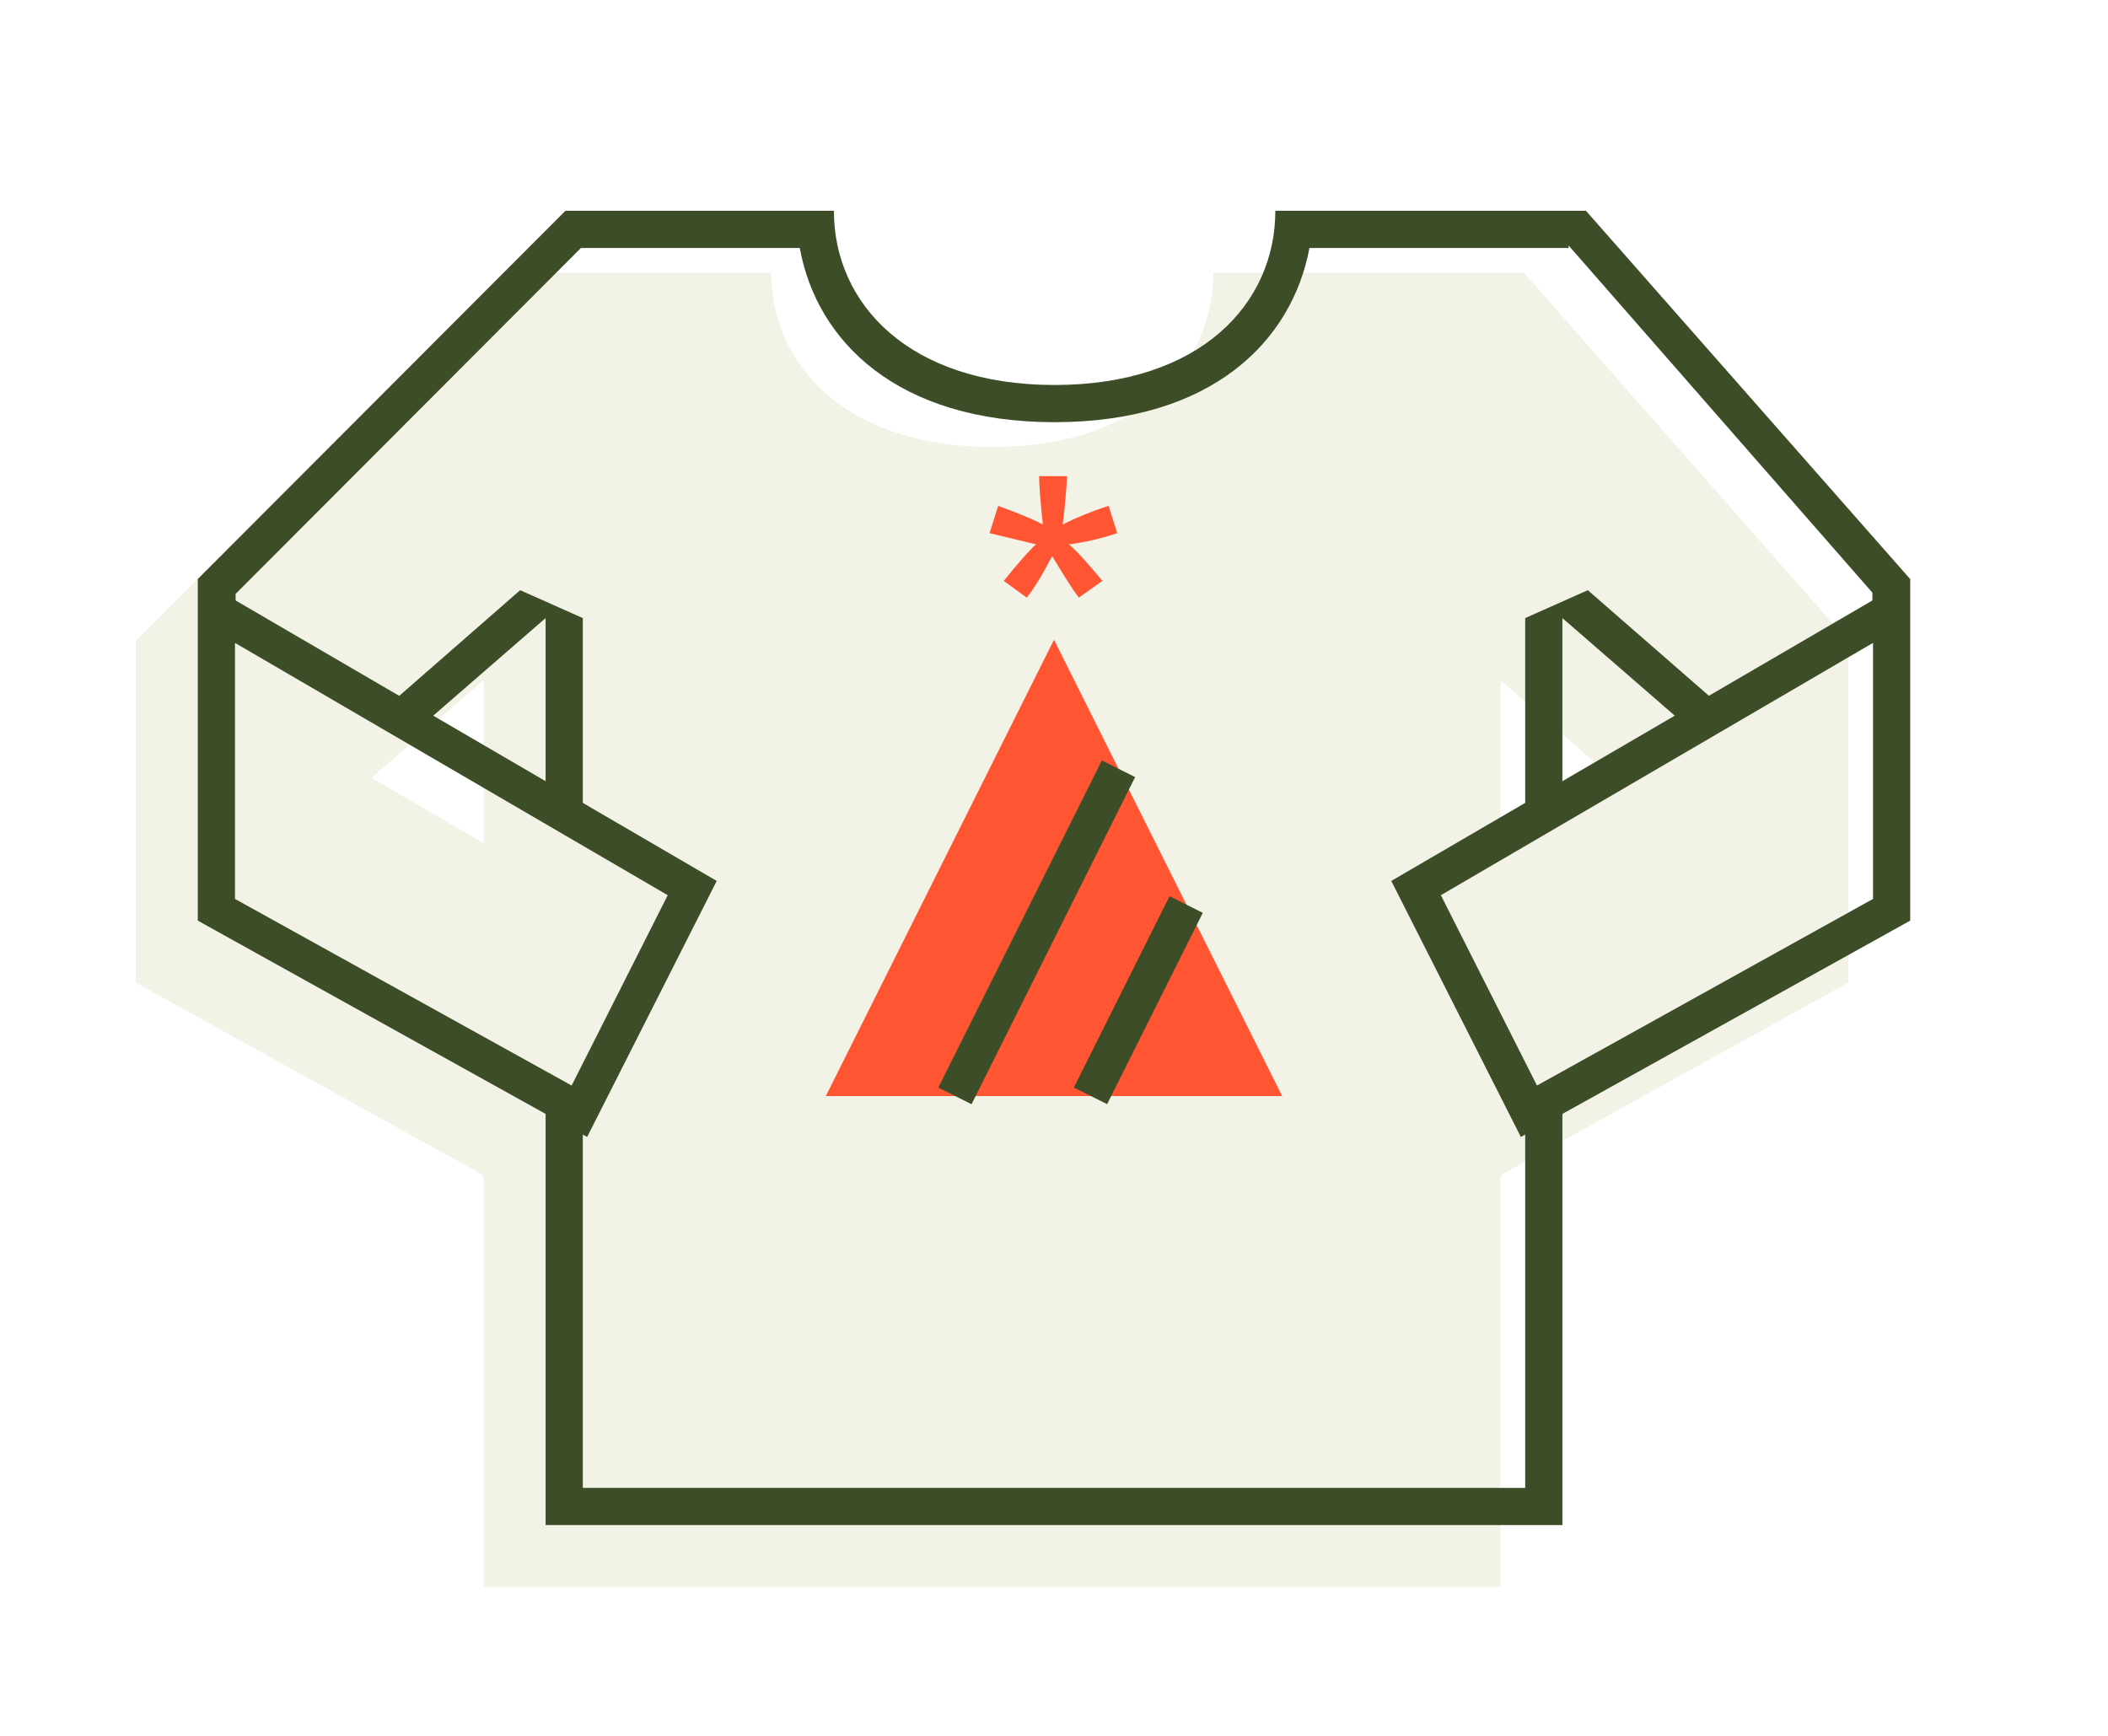
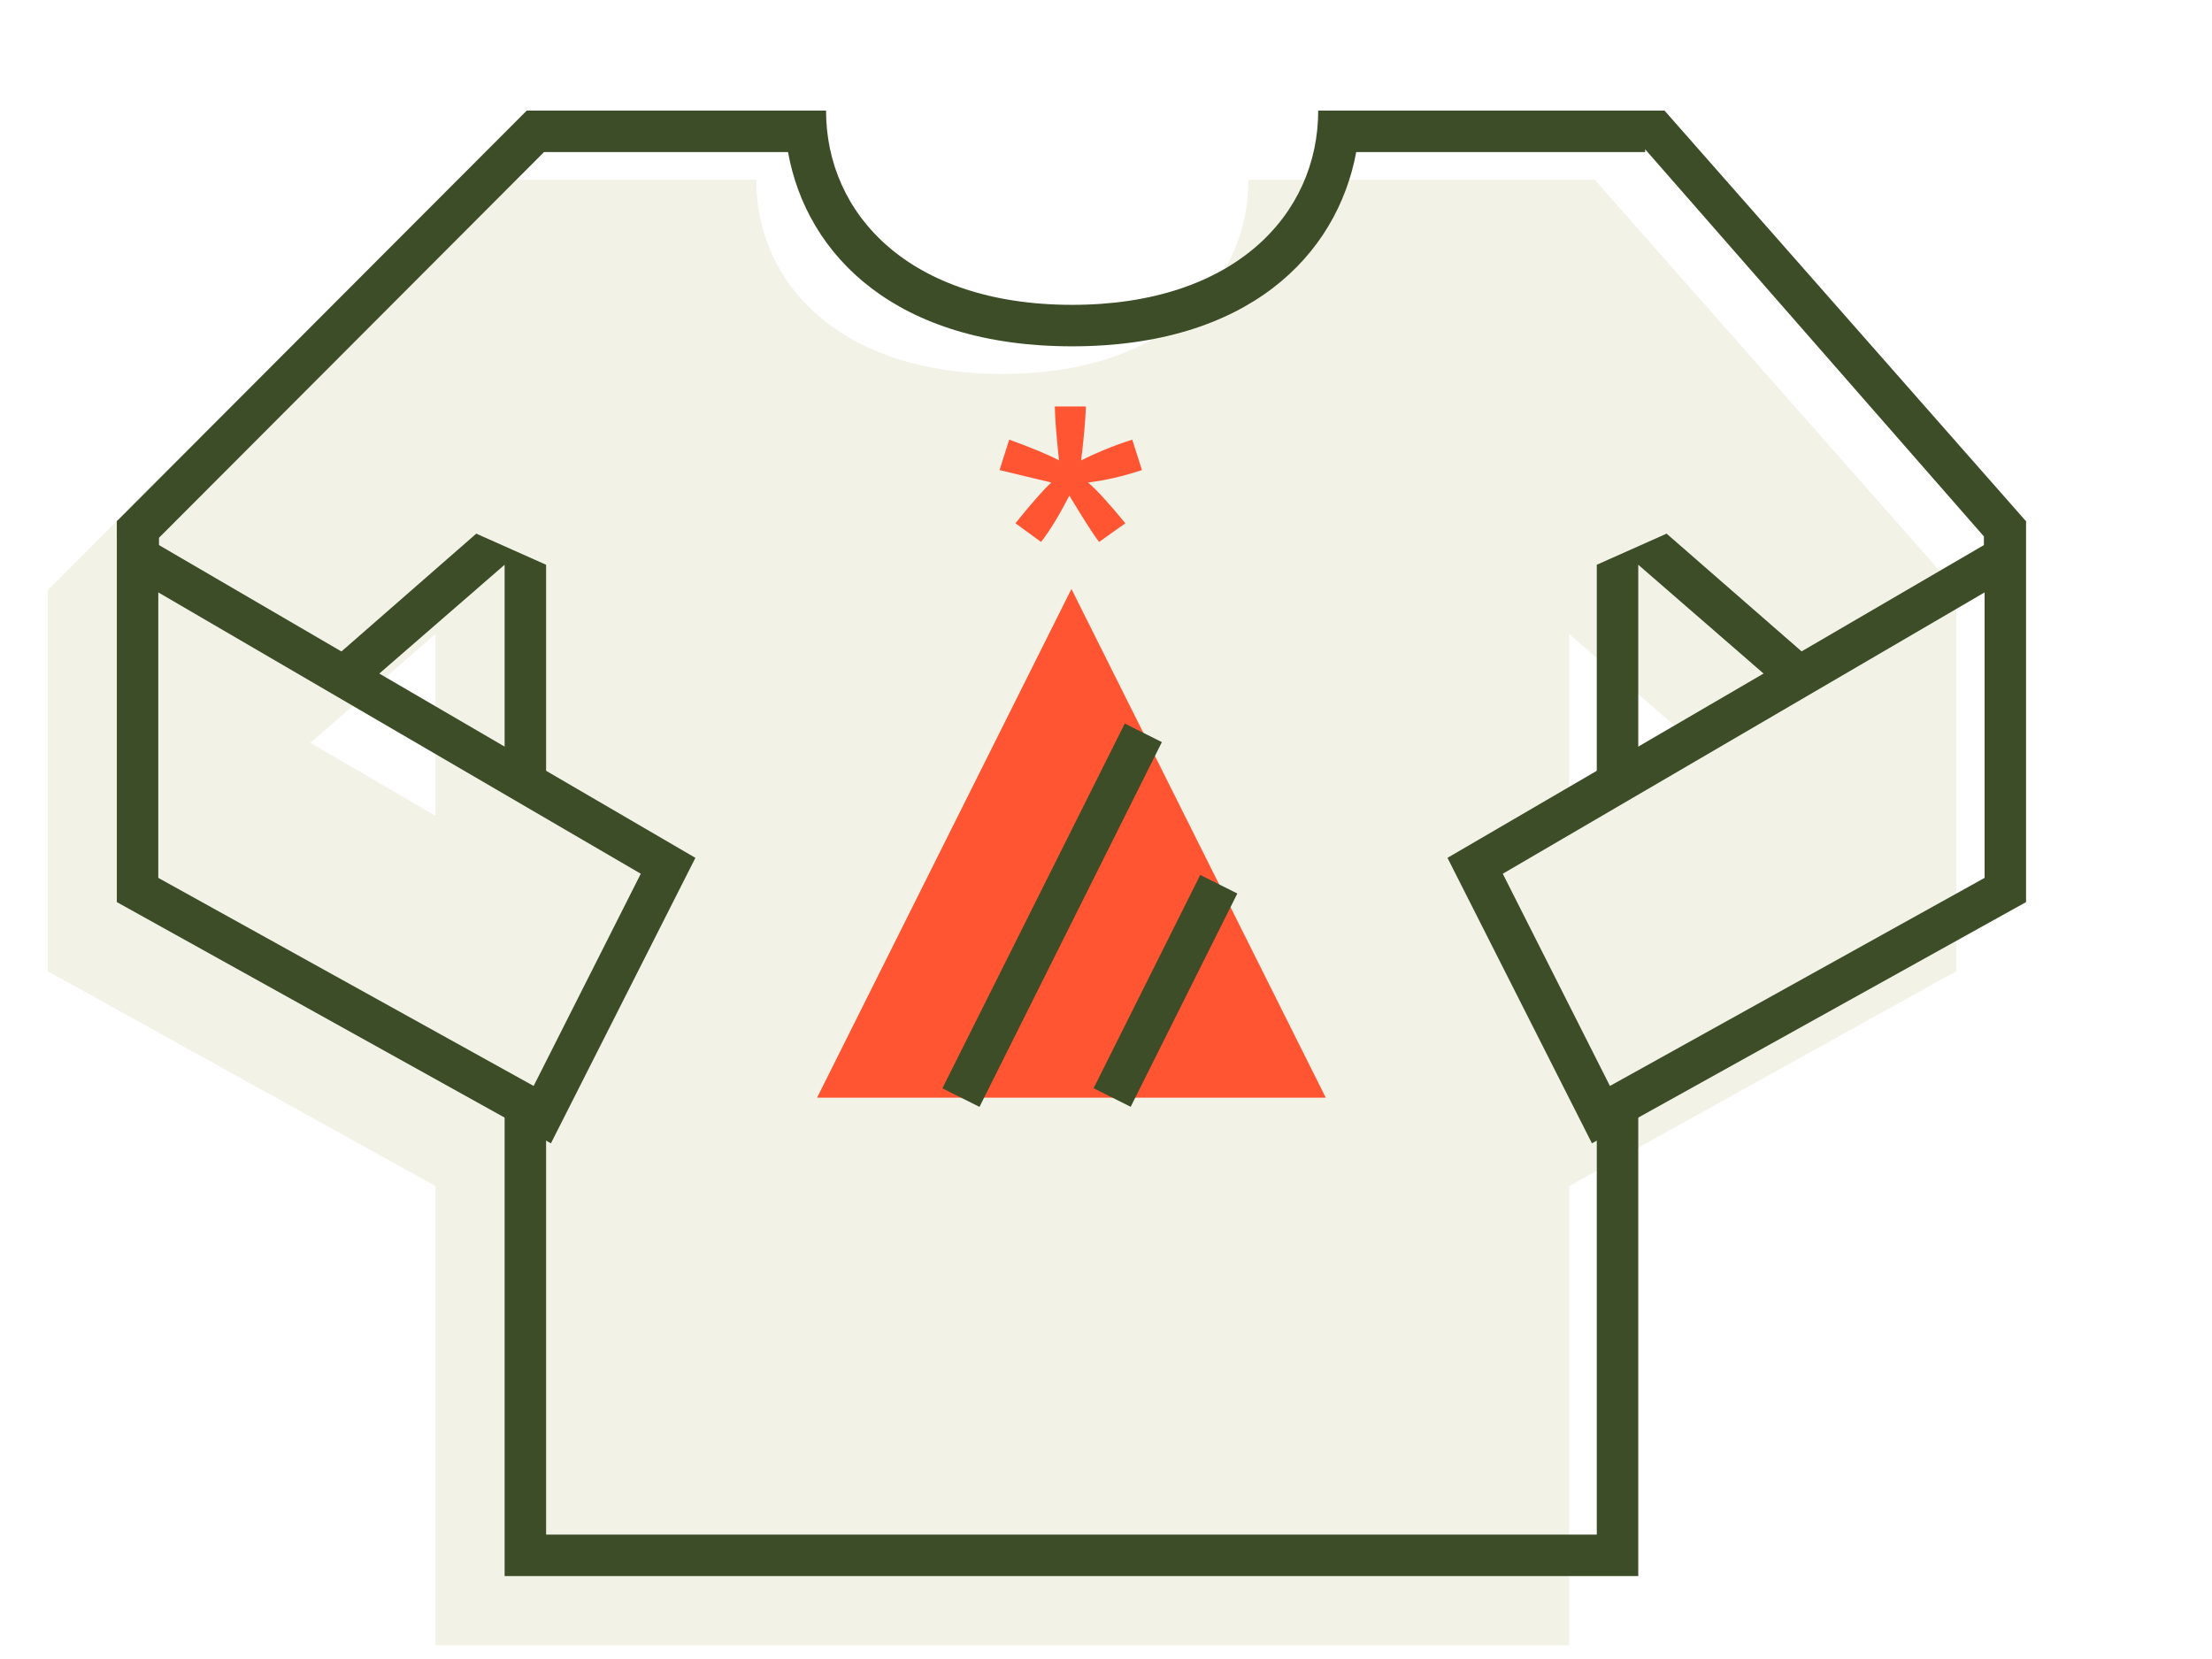
- <svg xmlns="http://www.w3.org/2000/svg" version="1.1" x="0px" y="0px" viewBox="0 0 340 280" enable-background="new 0 0 340 280" xml:space="preserve">
+ <svg xmlns="http://www.w3.org/2000/svg" version="1.1" x="0px" y="0px" viewBox="0 0 320 240" enable-background="new 0 0 320 240" xml:space="preserve">
  <g id="Layer_2">
</g>
  <g id="Layer_1">
</g>
  <g id="Layer_3">
    <g>
      <g>
-         <path fill="#F2F2E7" d="M245.8,44h-50.1c0,15-12.1,28.1-35.6,28.1S124.4,59,124.4,44H81.2L22,103.3v55.2l56-48.8V256h164V109.7     l56,48.8v-55.2L245.8,44z" />
-       </g>
-       <g>
-         <polygon fill="#F2F2E7" points="21.9,158.5 84.7,193.3 105.6,152.1 21.9,103.3    " />
-       </g>
-       <g>
-         <polygon fill="#F2F2E7" points="298.1,158.5 235.3,193.3 214.4,152.1 298.1,103.3    " />
-       </g>
-     </g>
-     <g>
-       <g>
-         <polygon fill="#FF5533" points="170,103.2 133.2,176.8 206.8,176.8    " />
-       </g>
-       <g>
-         <rect x="164.2" y="120.9" transform="matrix(0.8944 0.4472 -0.4472 0.8944 84.9256 -58.902)" fill="#3C4D27" width="6" height="59" />
-       </g>
-       <g>
-         <rect x="180.6" y="144.1" transform="matrix(0.8944 0.4472 -0.4472 0.8944 91.5473 -65.083)" fill="#3C4D27" width="6" height="34.5" />
+         <g>
+           <path fill="#F2F2E7" d="M230.7,26h-50.1c0,15-12.1,28.1-35.6,28.1S109.4,41,109.4,26H66.2L7,85.3v55.2l56-48.8V238h164V91.7      l56,48.8V85.3L230.7,26z" />
+         </g>
+         <g>
+           <polygon fill="#F2F2E7" points="6.9,140.5 69.7,175.3 90.6,134.1 6.9,85.3     " />
+         </g>
+         <g>
+           <polygon fill="#F2F2E7" points="283,140.5 220.3,175.3 199.4,134.1 283,85.3     " />
+         </g>
      </g>
      <g>
        <g>
-           <path fill="#FF5533" d="M159.6,86l1.4-4.4c3.3,1.2,5.7,2.2,7.2,3c-0.4-3.8-0.6-6.4-0.6-7.8h4.5c-0.1,2.1-0.3,4.7-0.7,7.8      c2.2-1.1,4.6-2.1,7.4-3l1.4,4.4c-2.7,0.9-5.3,1.5-7.8,1.8c1.3,1.1,3.1,3.1,5.4,5.9l-3.8,2.7c-1.2-1.6-2.6-3.9-4.3-6.7      c-1.5,2.9-2.9,5.2-4.1,6.7l-3.7-2.7c2.4-3,4.2-5,5.2-5.9C164.6,87.2,162.1,86.6,159.6,86z" />
+           <polygon fill="#FF5533" points="155,85.2 118.2,158.8 191.8,158.8     " />
        </g>
-       </g>
-     </g>
-     <g>
-       <g>
+         <g>
+           <rect x="149.2" y="102.9" transform="matrix(0.8944 0.4472 -0.4472 0.8944 75.2896 -54.0831)" fill="#3C4D27" width="6" height="59" />
+         </g>
+         <g>
+           <rect x="165.6" y="126.1" transform="matrix(0.8944 0.4472 -0.4472 0.8944 81.9113 -60.264)" fill="#3C4D27" width="6" height="34.5" />
+         </g>
        <g>
          <g>
-             <g>
-               <path fill="#3C4D27" d="M67.5,117.5L88,99.7V129l6,4V99.7l-10.1-4.5l-21.4,18.7L67.5,117.5z M246,177v63H94v-62l-6-2v70h164        v-70L246,177z M278,114.3l-21.9-19.1L246,99.7V133l6-4V99.7l20.5,17.8L278,114.3z M253,39.6l49,56v4.4l6-2v-4.7L255.8,34l0,0        h-50.1c0,15-12.1,28.1-35.6,28.1S134.5,49,134.5,34H91.2L32,93.3V96l6,3v-3.2L93.7,40H129c2.7,15,15.7,28.1,41.1,28.1        S208.4,55,211.2,40H253" />
-             </g>
+             <path fill="#FF5533" d="M144.6,68l1.4-4.4c3.3,1.2,5.7,2.2,7.2,3c-0.4-3.8-0.6-6.4-0.6-7.8h4.5c-0.1,2.1-0.3,4.7-0.7,7.8       c2.2-1.1,4.6-2.1,7.4-3l1.4,4.4c-2.7,0.9-5.3,1.5-7.8,1.8c1.3,1.1,3.1,3.1,5.4,5.9l-3.8,2.7c-1.2-1.6-2.6-3.9-4.3-6.7       c-1.5,2.9-2.9,5.2-4.1,6.7l-3.7-2.7c2.4-3,4.2-5,5.2-5.9C149.6,69.2,147,68.6,144.6,68z" />
          </g>
        </g>
      </g>
      <g>
        <g>
          <g>
            <g>
-               <path fill="#3C4D27" d="M37.9,103.7l69.8,40.7l-15.5,30.7L37.9,145V103.7 M31.9,93.3v55.2l62.8,34.9l20.9-41.3L31.9,93.3        L31.9,93.3z" />
+               <g>
+                 <path fill="#3C4D27" d="M52.5,99.5L73,81.7V111l6,4V81.7l-10.1-4.5L47.5,95.9L52.5,99.5z M231,159v63H79v-62l-6-2v70h164v-70         L231,159z M263,96.3l-21.9-19.1L231,81.7V115l6-4V81.7l20.5,17.8L263,96.3z M238,21.6l49,56V82l6-2v-4.7L240.8,16l0,0h-50.1         c0,15-12.1,28.1-35.6,28.1S119.5,31,119.5,16H76.2L17,75.3V78l6,3v-3.2L78.7,22H114c2.7,15,15.7,28.1,41.1,28.1         S193.4,37,196.2,22H238" />
+               </g>
            </g>
          </g>
        </g>
-       </g>
-       <g>
        <g>
          <g>
            <g>
-               <path fill="#3C4D27" d="M302.1,103.7V145l-54.2,30.1l-15.5-30.7L302.1,103.7 M308.1,93.3l-83.7,48.8l20.9,41.3l62.8-34.9V93.3        L308.1,93.3z" />
+               <g>
+                 <path fill="#3C4D27" d="M22.9,85.7l69.8,40.7l-15.5,30.7L22.9,127V85.7 M16.9,75.3v55.2l62.8,34.9l20.9-41.3L16.9,75.3         L16.9,75.3z" />
+               </g>
+             </g>
+           </g>
+         </g>
+         <g>
+           <g>
+             <g>
+               <g>
+                 <path fill="#3C4D27" d="M287.1,85.7V127l-54.2,30.1l-15.5-30.7L287.1,85.7 M293.1,75.3l-83.7,48.8l20.9,41.3l62.8-34.9V75.3         L293.1,75.3z" />
+               </g>
            </g>
          </g>
        </g>
      </g>
    </g>
  </g>
</svg>
